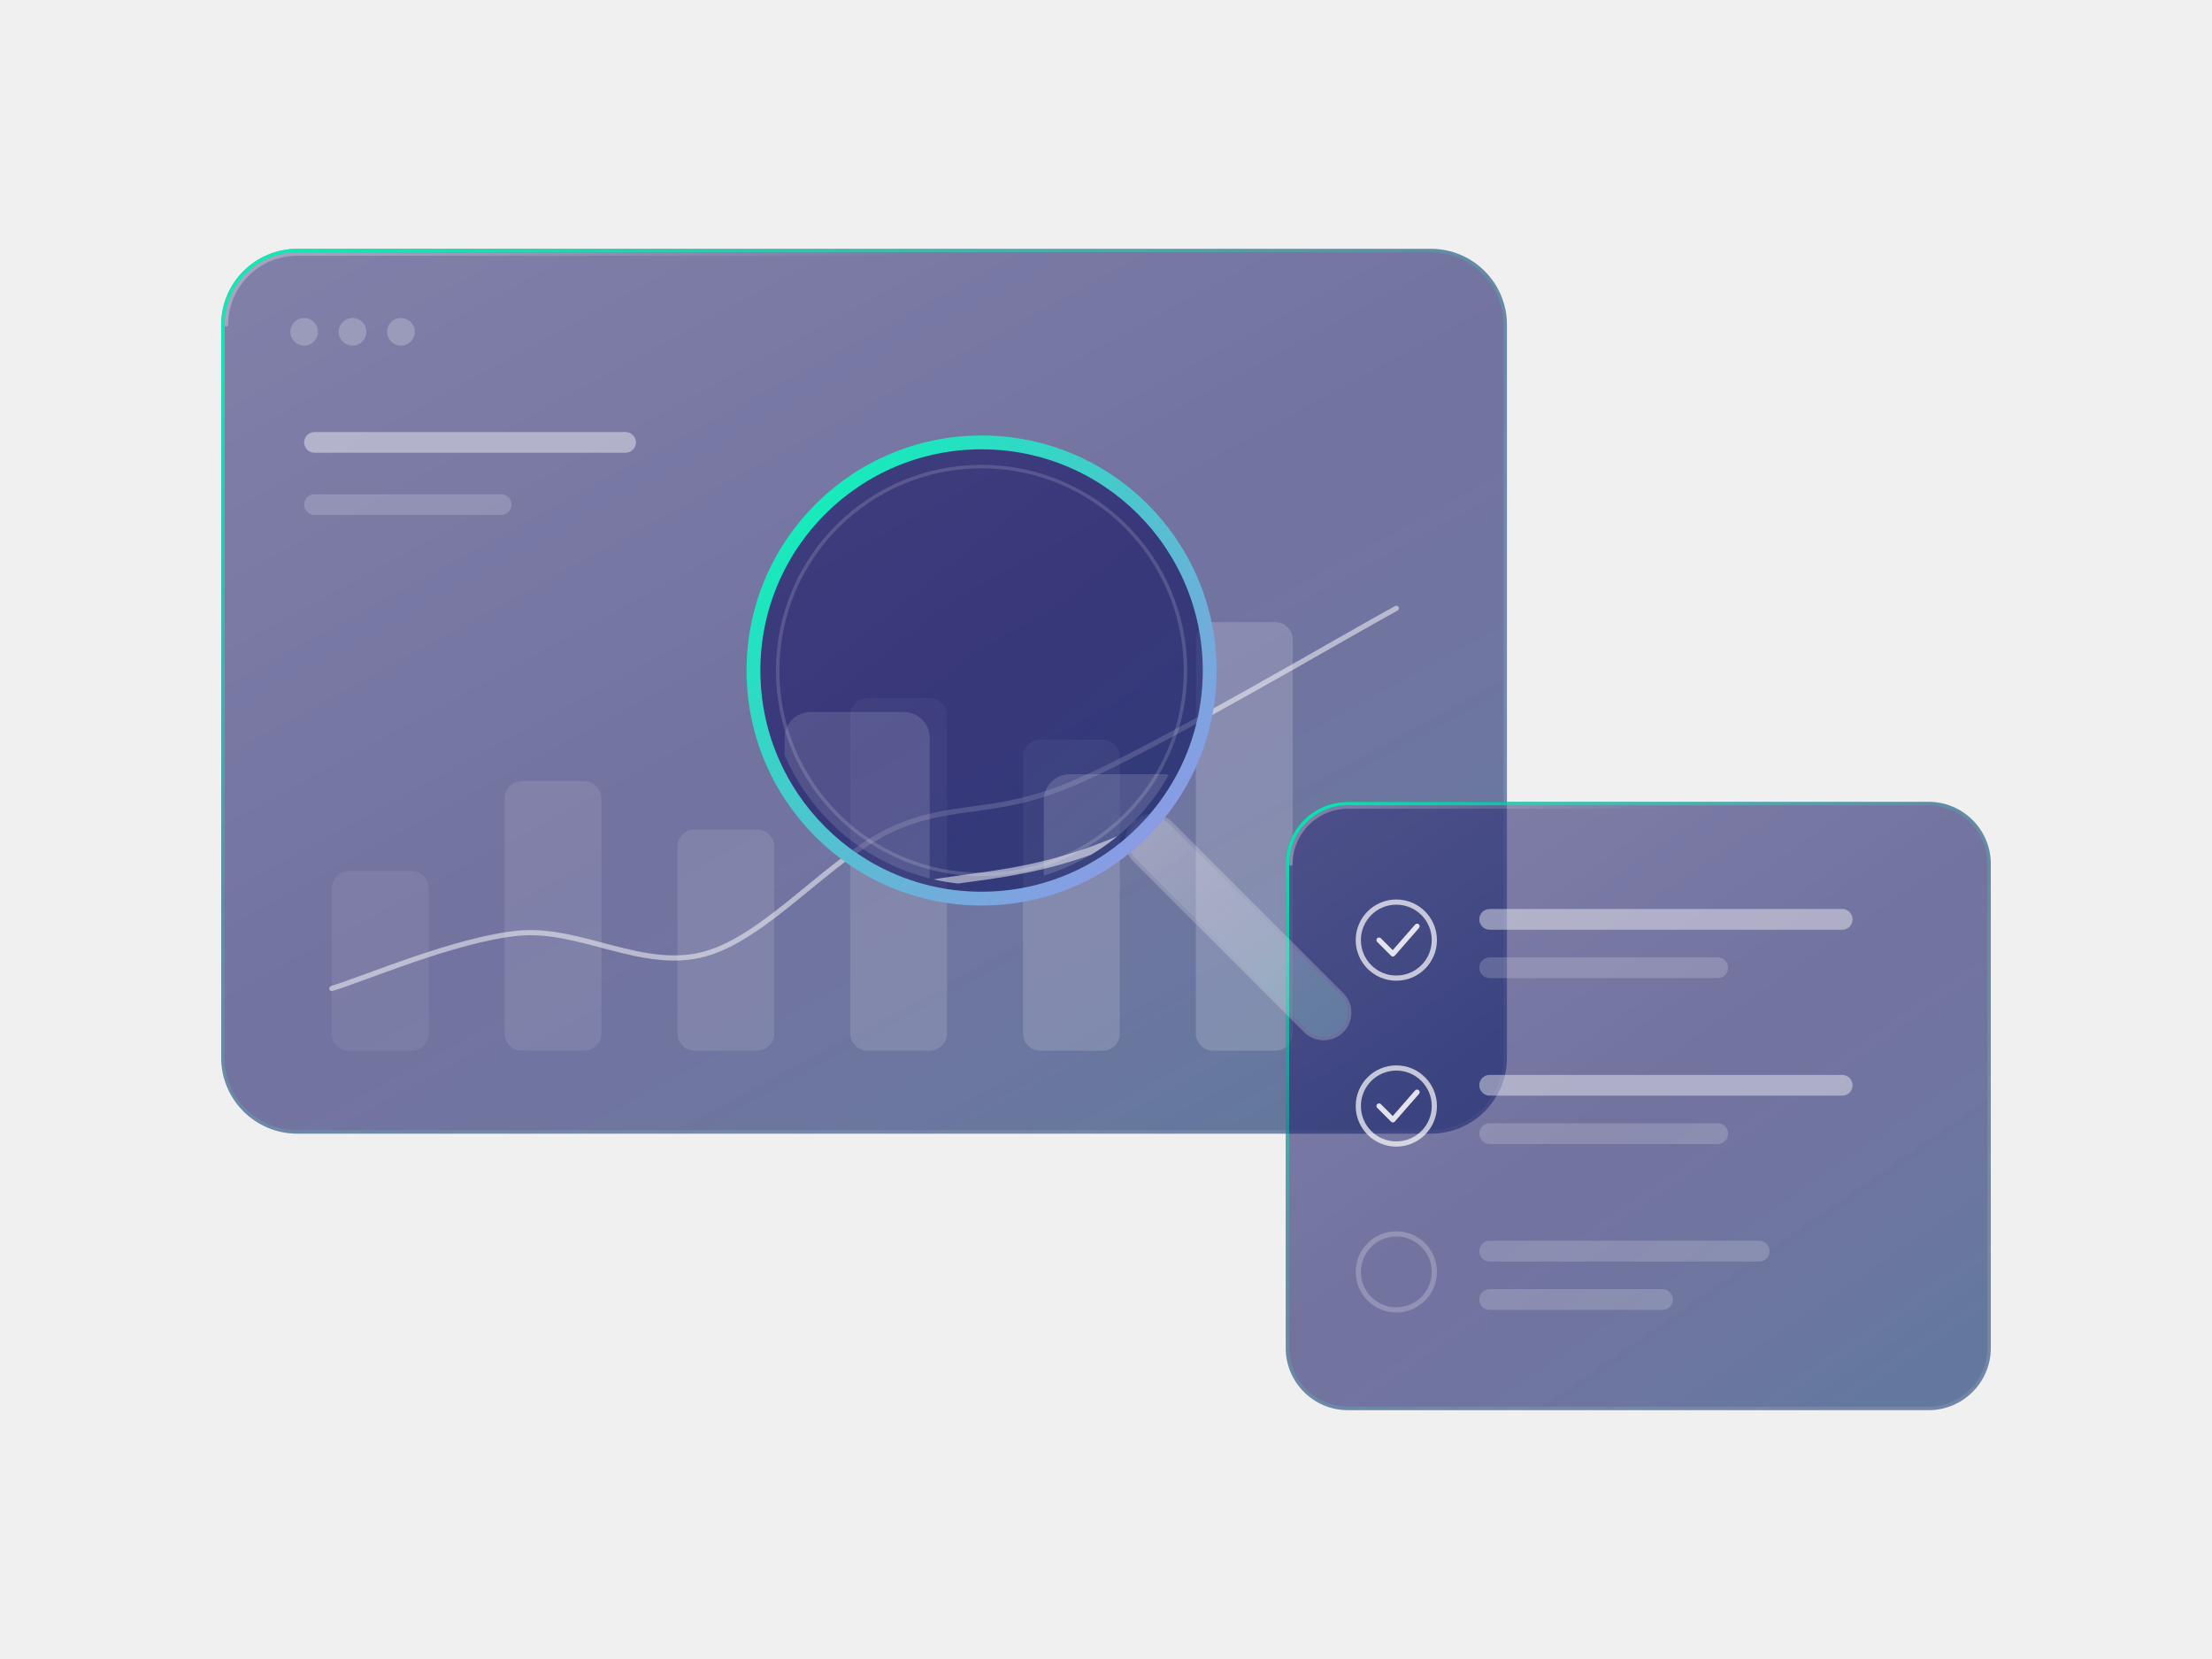
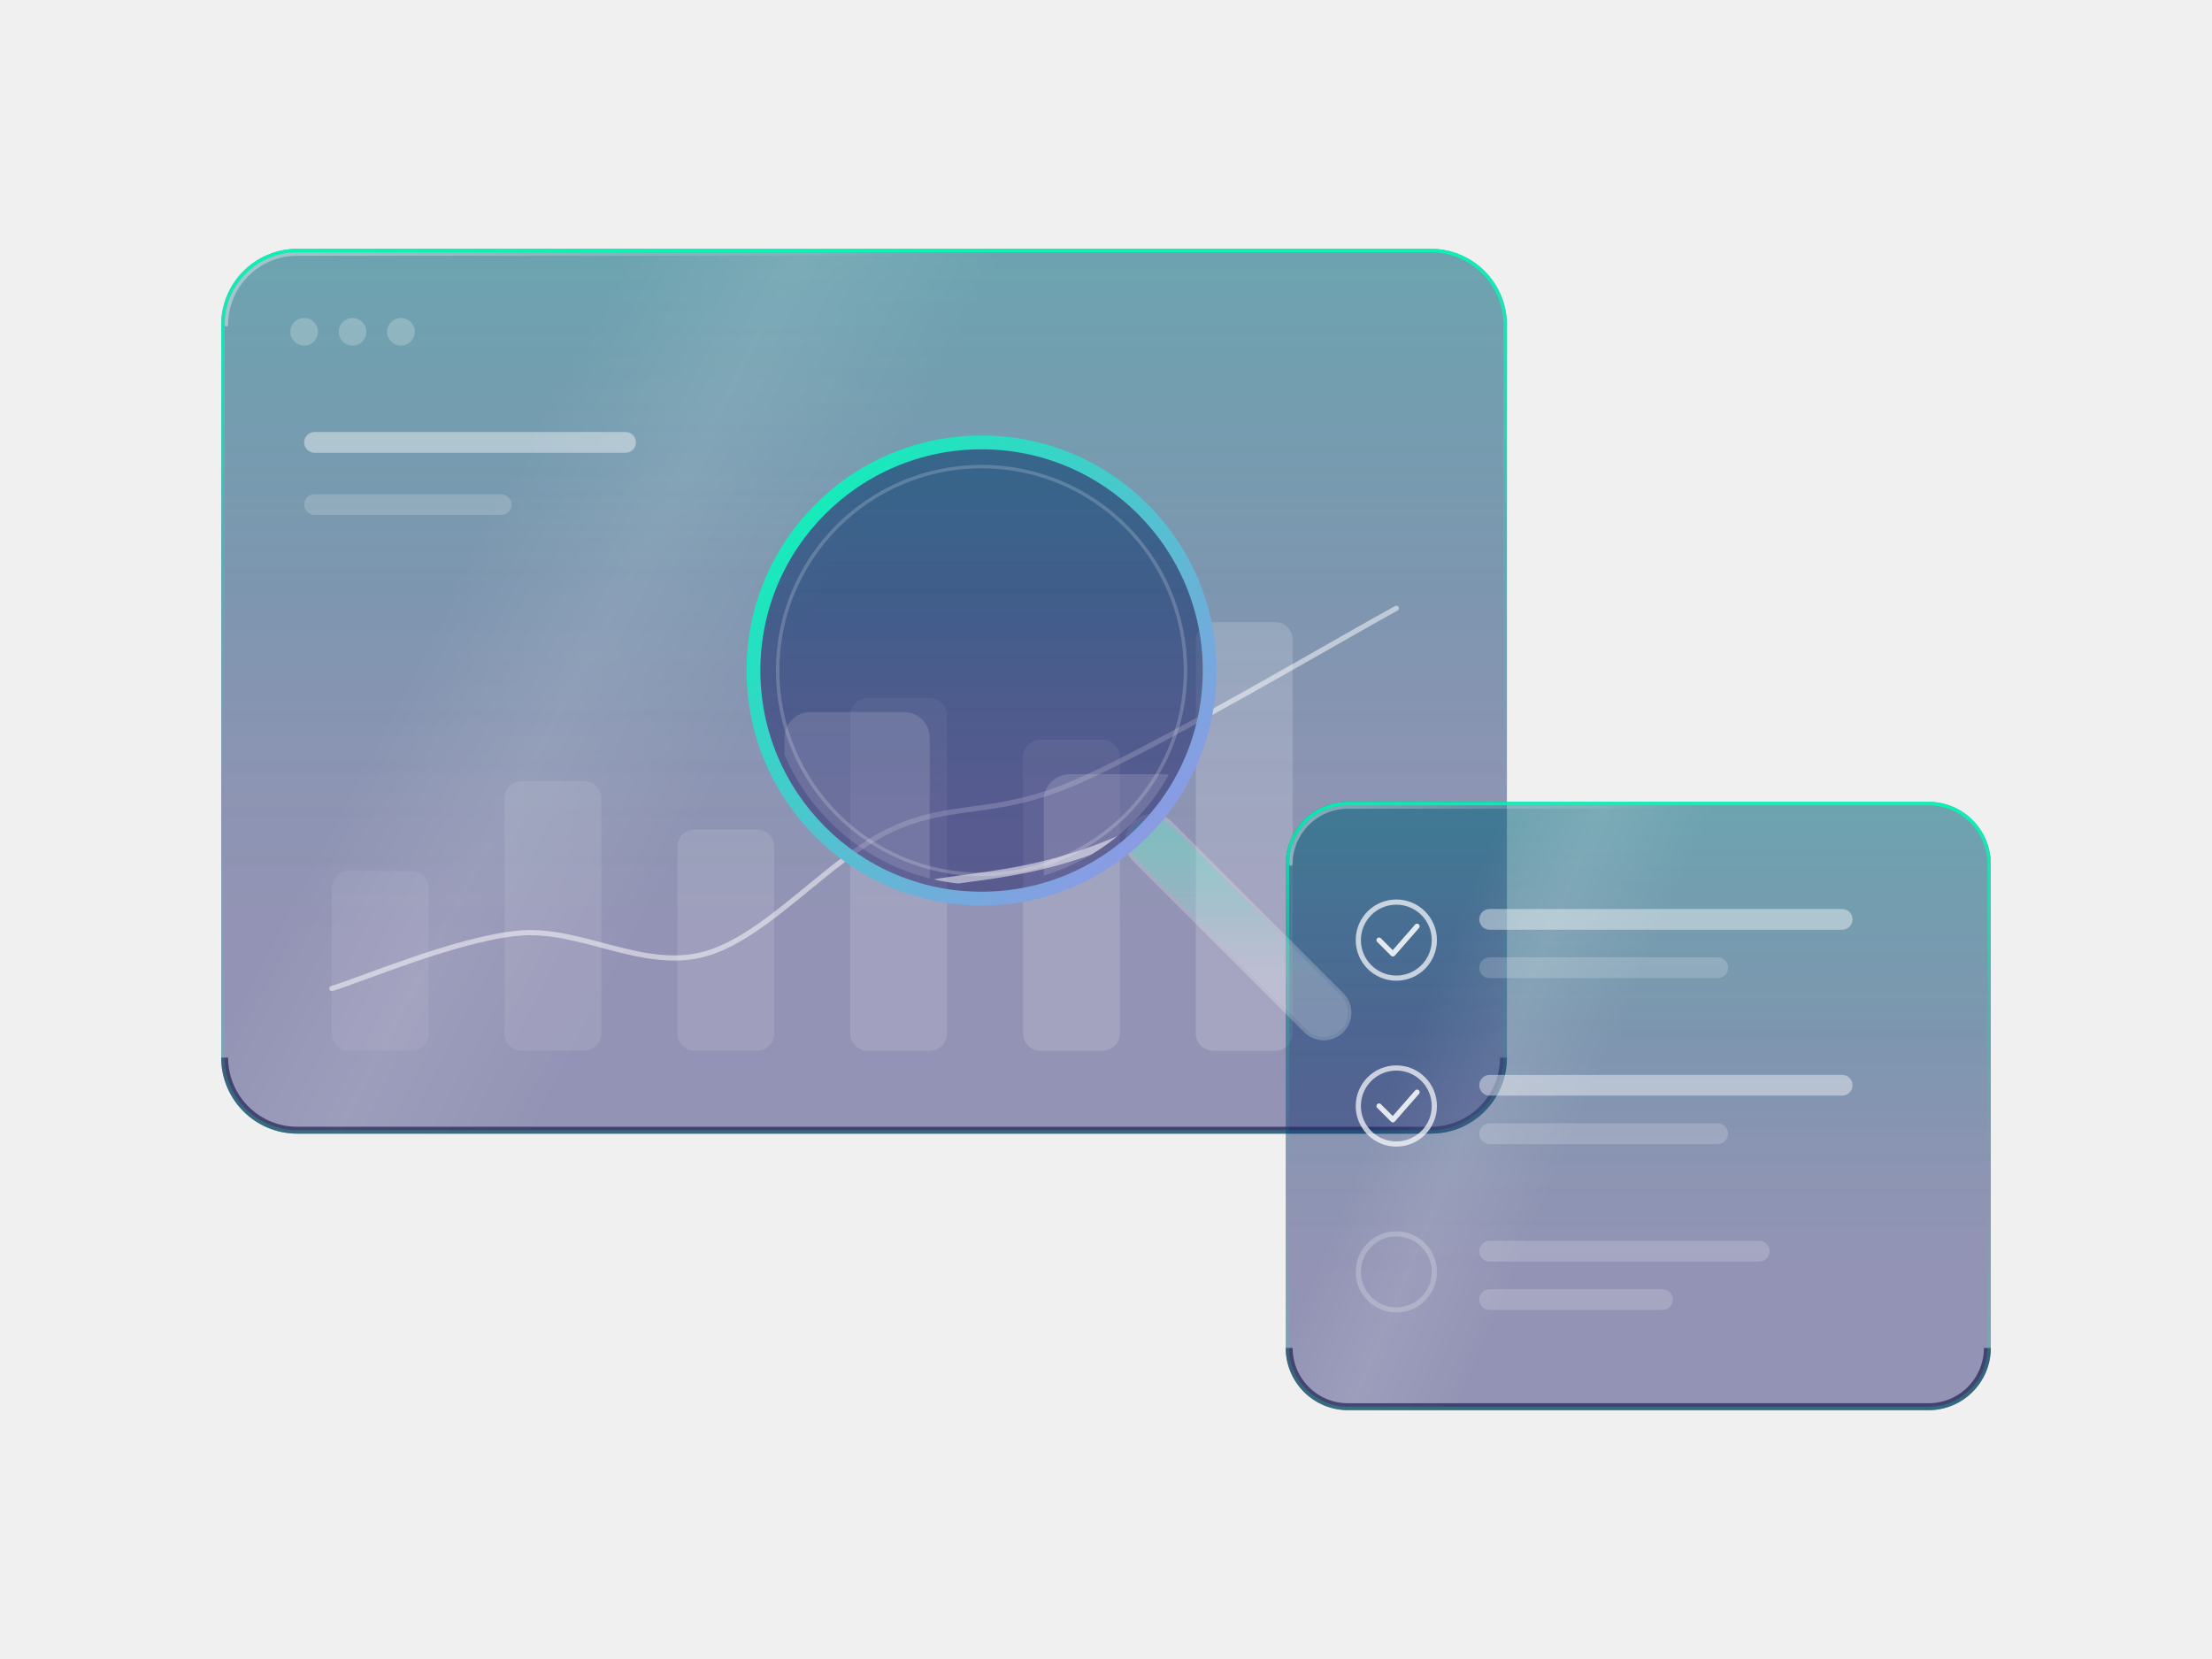
<svg xmlns="http://www.w3.org/2000/svg" width="640" height="480" viewBox="0 0 640 480" fill="none" aria-hidden="true">
  <defs>
-     <linearGradient id="oa-illustration-free-audit-glass" x1="0" y1="0" x2="0.8" y2="1">
-       <stop offset="0" stop-color="#ffffff" stop-opacity="0.13" />
-       <stop offset="0.55" stop-color="#ffffff" stop-opacity="0.04" />
-       <stop offset="1" stop-color="#00fab3" stop-opacity="0.08" />
+     <linearGradient id="oa-illustration-free-audit-glass" x1="0" y1="0" x2="0" y2="1">
+       <stop offset="0" stop-color="#00fab3" stop-opacity="0.22" />
+       <stop offset="0.38" stop-color="#00fab3" stop-opacity="0.1" />
+       <stop offset="0.78" stop-color="#ffffff" stop-opacity="0.07" />
+       <stop offset="1" stop-color="#ffffff" stop-opacity="0.07" />
    </linearGradient>
-     <linearGradient id="oa-illustration-free-audit-rim" x1="0" y1="0" x2="0.8" y2="1">
+     <linearGradient id="oa-illustration-free-audit-rim" x1="0" y1="0" x2="0" y2="1">
      <stop offset="0" stop-color="#00fab3" stop-opacity="0.9" />
-       <stop offset="0.45" stop-color="#00fab3" stop-opacity="0.18" />
-       <stop offset="1" stop-color="#ffffff" stop-opacity="0.1" />
+       <stop offset="0.3" stop-color="#00fab3" stop-opacity="0.22" />
+       <stop offset="0.62" stop-color="#00fab3" stop-opacity="0" />
+       <stop offset="1" stop-color="#00fab3" stop-opacity="0.22" />
    </linearGradient>
    <linearGradient id="oa-illustration-free-audit-spec" x1="0" x2="1" y1="0" y2="0">
-       <stop offset="0" stop-color="#ffffff" stop-opacity="0.3" />
+       <stop offset="0" stop-color="#ffffff" stop-opacity="0.38" />
      <stop offset="1" stop-color="#ffffff" stop-opacity="0" />
+     </linearGradient>
+     <linearGradient id="oa-illustration-free-audit-sheen" x1="0" y1="0" x2="1" y2="0.36">
+       <stop offset="0.28" stop-color="#ffffff" stop-opacity="0" />
+       <stop offset="0.4" stop-color="#ffffff" stop-opacity="0.09" />
+       <stop offset="0.54" stop-color="#ffffff" stop-opacity="0" />
    </linearGradient>
    <linearGradient id="oa-illustration-free-audit-accent" x1="0" y1="0" x2="1" y2="1">
      <stop offset="0" stop-color="#00fab3" />
      <stop offset="1" stop-color="#a08cec" />
    </linearGradient>
    <clipPath id="oa-illustration-free-audit-lens">
      <circle cx="284" cy="194" r="62" />
    </clipPath>
    <linearGradient id="oa-illustration-free-audit-lens-rim" x1="218" y1="128" x2="350" y2="260" gradientUnits="userSpaceOnUse">
      <stop offset="0" stop-color="#00fab3" />
      <stop offset="1" stop-color="#a08cec" />
    </linearGradient>
  </defs>
  <g>
    <g>
-       <rect x="64" y="72" width="372" height="256" rx="22" fill="#020257" fill-opacity="0.55" />
+       <rect x="64" y="72" width="372" height="256" rx="22" fill="#020257" fill-opacity="0.42" />
      <rect x="64" y="72" width="372" height="256" rx="22" fill="url(#oa-illustration-free-audit-glass)" />
+       <rect x="64" y="72" width="372" height="256" rx="22" fill="url(#oa-illustration-free-audit-sheen)" />
+       <path d="M65 306A21 21 0 0 0 86 327H414A21 21 0 0 0 435 306" stroke="#010138" stroke-opacity="0.55" stroke-width="2" fill="none" />
      <rect x="64.5" y="72.5" width="371" height="255" rx="21.5" stroke="url(#oa-illustration-free-audit-rim)" stroke-width="1" />
      <path d="M65.5 94A20.5 20.5 0 0 1 86 73.5H268.6" stroke="url(#oa-illustration-free-audit-spec)" stroke-linecap="round" />
      <circle cx="88" cy="96" r="4" fill="#ffffff" fill-opacity="0.22" />
      <circle cx="102" cy="96" r="4" fill="#ffffff" fill-opacity="0.22" />
      <circle cx="116" cy="96" r="4" fill="#ffffff" fill-opacity="0.22" />
      <rect x="88" y="125" width="96" height="6" rx="3" fill="#ffffff" fill-opacity="0.42" />
      <rect x="88" y="143" width="60" height="6" rx="3" fill="#ffffff" fill-opacity="0.18" />
      <rect x="96" y="252" width="28" height="52" rx="5" fill="#ffffff" fill-opacity="0.07" />
      <rect x="146" y="226" width="28" height="78" rx="5" fill="#ffffff" fill-opacity="0.09" />
      <rect x="196" y="240" width="28" height="64" rx="5" fill="#ffffff" fill-opacity="0.11" />
      <rect x="246" y="202" width="28" height="102" rx="5" fill="#ffffff" fill-opacity="0.13" />
      <rect x="296" y="214" width="28" height="90" rx="5" fill="#ffffff" fill-opacity="0.15" />
      <rect x="346" y="180" width="28" height="124" rx="5" fill="#ffffff" fill-opacity="0.17" />
      <path d="M96 286C105 283.3 132 271.7 150 270C168 268.3 186 281 204 276C222 271 240 248.3 258 240C276 231.7 287.7 236.7 312 226C336.3 215.3 388.7 184.3 404 176" stroke="#ffffff" stroke-opacity="0.5" stroke-width="1.5" stroke-linecap="round" />
    </g>
  </g>
  <g>
    <g>
-       <rect x="372" y="232" width="204" height="176" rx="18" fill="#020257" fill-opacity="0.55" />
+       <rect x="372" y="232" width="204" height="176" rx="18" fill="#020257" fill-opacity="0.42" />
      <rect x="372" y="232" width="204" height="176" rx="18" fill="url(#oa-illustration-free-audit-glass)" />
+       <rect x="372" y="232" width="204" height="176" rx="18" fill="url(#oa-illustration-free-audit-sheen)" />
+       <path d="M373 390A17 17 0 0 0 390 407H558A17 17 0 0 0 575 390" stroke="#010138" stroke-opacity="0.55" stroke-width="2" fill="none" />
      <rect x="372.5" y="232.5" width="203" height="175" rx="17.5" stroke="url(#oa-illustration-free-audit-rim)" stroke-width="1" />
      <path d="M373.5 250A16.5 16.5 0 0 1 390 233.5H484.2" stroke="url(#oa-illustration-free-audit-spec)" stroke-linecap="round" />
      <g>
        <circle cx="404" cy="272" r="11" stroke="#ffffff" stroke-opacity="0.7" stroke-width="1.5" />
        <path d="M399 272L403 276L410 268" stroke="#ffffff" stroke-opacity="0.85" stroke-width="1.5" stroke-linecap="round" stroke-linejoin="round" />
        <rect x="428" y="263" width="108" height="6" rx="3" fill="#ffffff" fill-opacity="0.42" />
        <rect x="428" y="277" width="72" height="6" rx="3" fill="#ffffff" fill-opacity="0.18" />
      </g>
      <g>
        <circle cx="404" cy="320" r="11" stroke="#ffffff" stroke-opacity="0.7" stroke-width="1.5" />
        <path d="M399 320L403 324L410 316" stroke="#ffffff" stroke-opacity="0.85" stroke-width="1.5" stroke-linecap="round" stroke-linejoin="round" />
        <rect x="428" y="311" width="108" height="6" rx="3" fill="#ffffff" fill-opacity="0.42" />
        <rect x="428" y="325" width="72" height="6" rx="3" fill="#ffffff" fill-opacity="0.18" />
      </g>
      <g>
        <circle cx="404" cy="368" r="11" stroke="#ffffff" stroke-opacity="0.22" stroke-width="1.5" />
        <rect x="428" y="359" width="84" height="6" rx="3" fill="#ffffff" fill-opacity="0.18" />
        <rect x="428" y="373" width="56" height="6" rx="3" fill="#ffffff" fill-opacity="0.18" />
      </g>
    </g>
  </g>
  <g>
    <path d="M333.5 243.5L383 293" stroke="#ffffff" stroke-opacity="0.22" stroke-width="16" stroke-linecap="round" />
    <path d="M333.5 243.5L383 293" stroke="url(#oa-illustration-free-audit-glass)" stroke-width="14" stroke-linecap="round" />
    <circle cx="284" cy="194" r="66" fill="url(#oa-illustration-free-audit-glass)" />
-     <circle cx="284" cy="194" r="66" fill="#020257" fill-opacity="0.55" />
+     <circle cx="284" cy="194" r="66" fill="#020257" fill-opacity="0.42" />
    <g clip-path="url(#oa-illustration-free-audit-lens)">
      <g transform="translate(284 194) scale(1.5) translate(-284 -194)">
        <rect x="96" y="252" width="28" height="52" rx="5" fill="#ffffff" fill-opacity="0.07" />
        <rect x="146" y="226" width="28" height="78" rx="5" fill="#ffffff" fill-opacity="0.09" />
        <rect x="196" y="240" width="28" height="64" rx="5" fill="#ffffff" fill-opacity="0.11" />
        <rect x="246" y="202" width="28" height="102" rx="5" fill="#ffffff" fill-opacity="0.13" />
        <rect x="296" y="214" width="28" height="90" rx="5" fill="#ffffff" fill-opacity="0.15" />
        <rect x="346" y="180" width="28" height="124" rx="5" fill="#ffffff" fill-opacity="0.17" />
        <path d="M96 286C105 283.3 132 271.7 150 270C168 268.3 186 281 204 276C222 271 240 248.3 258 240C276 231.7 287.7 236.7 312 226C336.3 215.3 388.7 184.3 404 176" stroke="#ffffff" stroke-opacity="0.5" stroke-width="1.5" stroke-linecap="round" />
      </g>
    </g>
    <circle cx="284" cy="194" r="66" stroke="url(#oa-illustration-free-audit-lens-rim)" stroke-width="4" />
-     <circle cx="284" cy="194" r="59" stroke="#ffffff" stroke-opacity="0.15" stroke-width="1" />
+     <circle cx="284" cy="194" r="59" stroke="#ffffff" stroke-opacity="0.19" stroke-width="1" />
  </g>
</svg>
